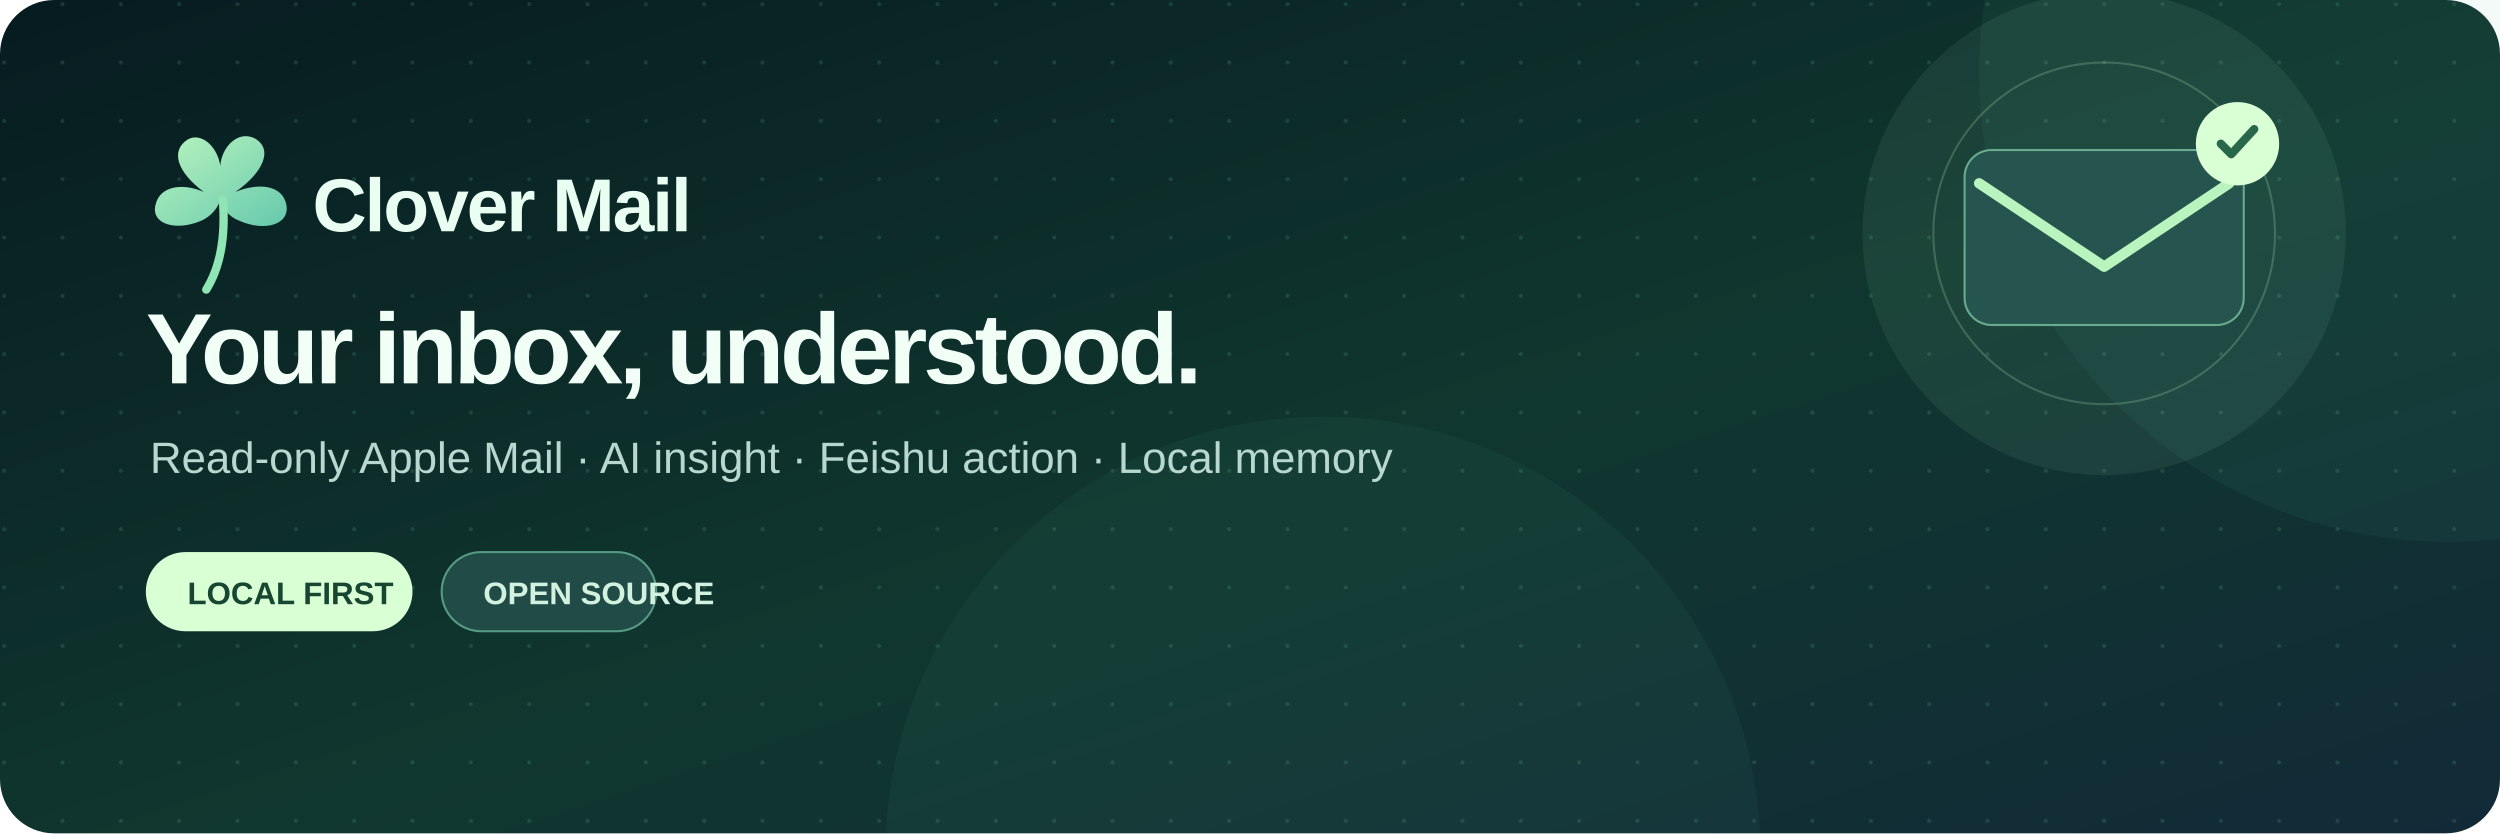
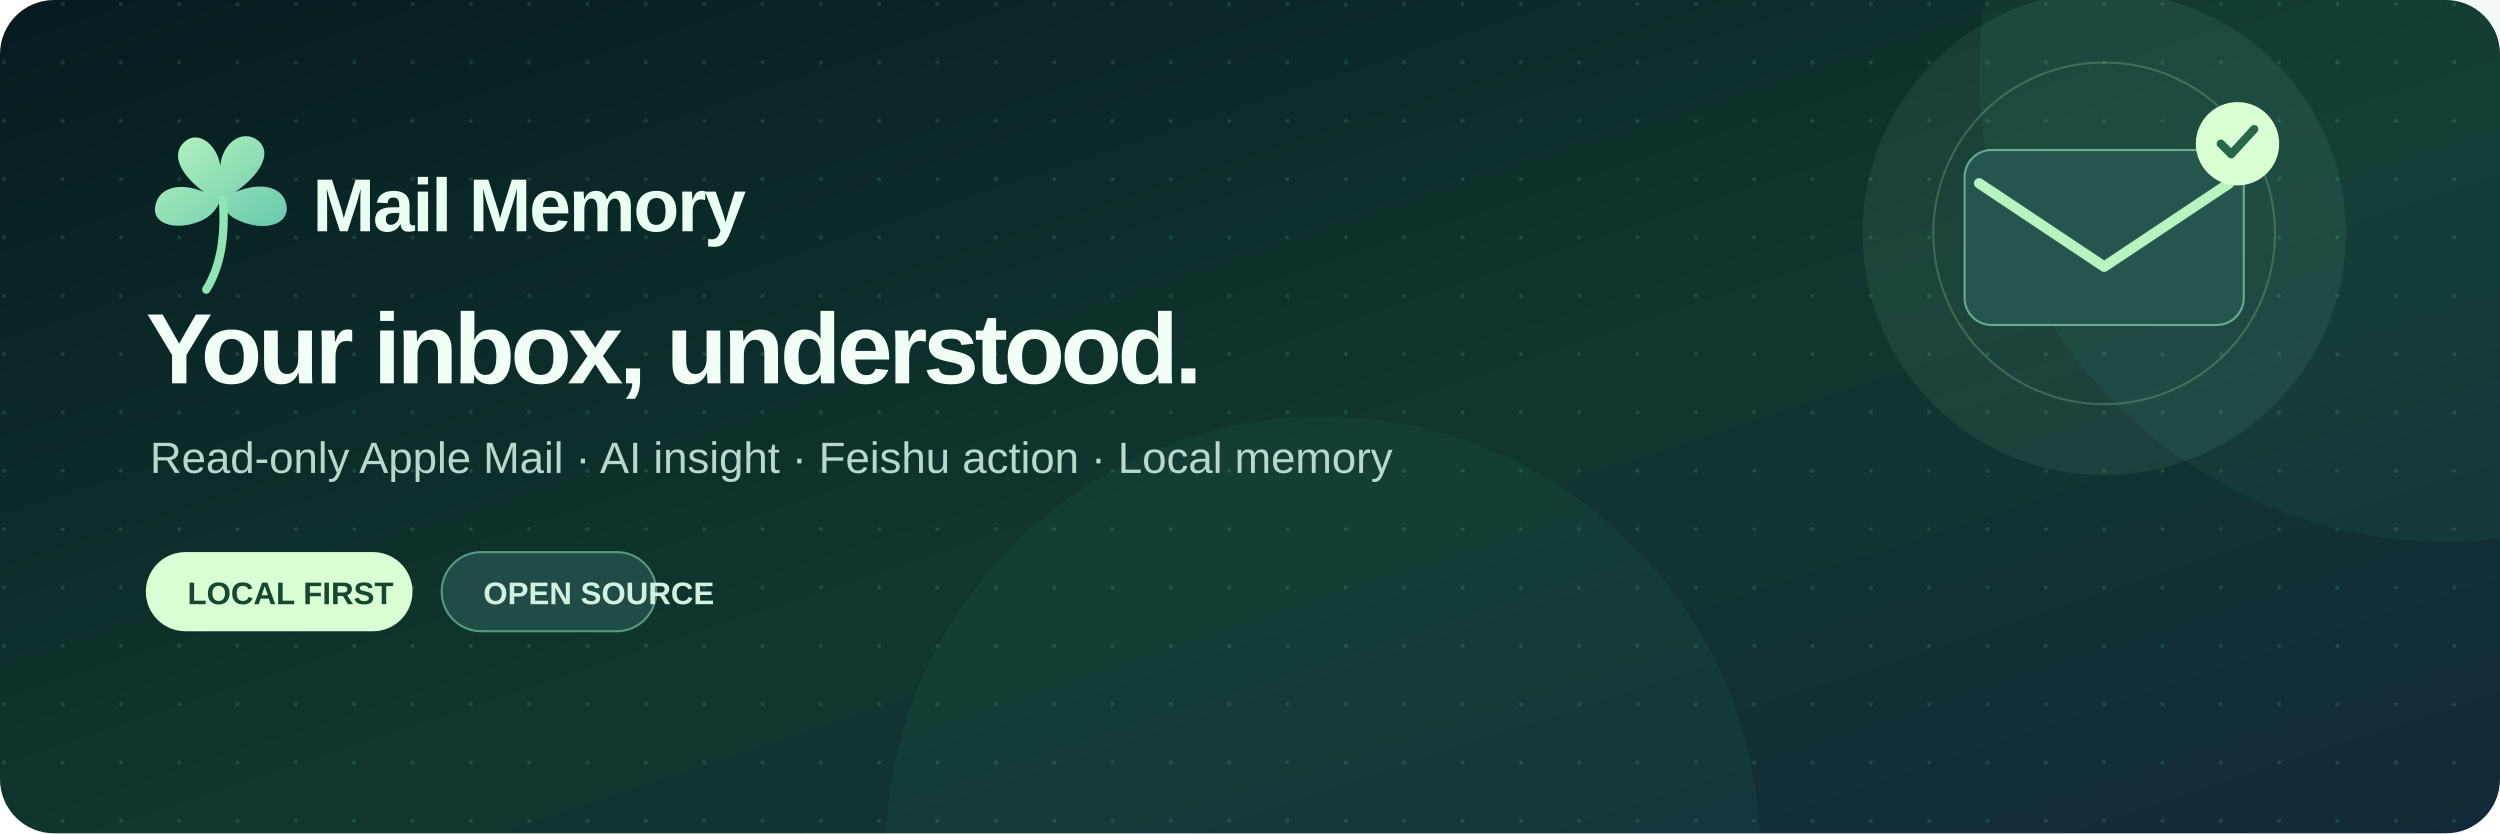
- <svg xmlns="http://www.w3.org/2000/svg" width="1200" height="400" viewBox="0 0 1200 400" role="img" aria-label="Clover Mail: from scattered inboxes to one clear daily view">
+ <svg xmlns="http://www.w3.org/2000/svg" width="1200" height="400" viewBox="0 0 1200 400" role="img" aria-label="Mail Memory / 邮件记忆库: from scattered inboxes to one clear daily view / 把散落收件箱变成清晰的每日视图">
  <defs>
    <linearGradient id="bg" x2="1" y2="1">
      <stop stop-color="#071b20" />
      <stop offset=".55" stop-color="#10372f" />
      <stop offset="1" stop-color="#122a38" />
    </linearGradient>
    <linearGradient id="accent" x2="1" y2="1">
      <stop stop-color="#b9f4bf" />
      <stop offset="1" stop-color="#66c9ad" />
    </linearGradient>
    <linearGradient id="card" x2="1" y2="1">
      <stop stop-color="#173e3d" />
      <stop offset="1" stop-color="#153241" />
    </linearGradient>
    <filter id="shadow">
      <feDropShadow dx="0" dy="16" stdDeviation="24" flood-color="#001111" flood-opacity=".35" />
    </filter>
    <pattern id="dots" width="28" height="28" patternUnits="userSpaceOnUse">
      <circle cx="2" cy="2" r="1" fill="#82dfba" opacity=".14" />
    </pattern>
  </defs>
  <rect width="1200" height="400" rx="26" fill="url(#bg)" />
  <rect width="1200" height="400" rx="26" fill="url(#dots)" />
  <circle cx="1175" cy="35" r="225" fill="#52ba91" opacity=".07" />
  <circle cx="635" cy="410" r="210" fill="#67dfb3" opacity=".05" />
  <g transform="translate(70,61)">
    <g fill="url(#accent)">
      <path d="M27 29C7 14 3-1 15-9c10-6 22 5 24 19C40-4 52-16 64-10c14 8 6 25-14 39 17-7 34-5 37 9 3 15-16 20-34 12-8-3-12-9-14-15-2 6-7 12-14 15C6 58-12 52-8 38-5 25 11 22 27 29Z" transform="translate(10,12) scale(.66)" />
      <path d="M37 35Q39 62 29 78" fill="none" stroke="#90e5b4" stroke-width="4" stroke-linecap="round" />
    </g>
-     <text x="80" y="50" fill="#e9fff1" font-family="Arial, Helvetica, sans-serif" font-weight="700" font-size="36" letter-spacing="-1">Clover Mail</text>
+     <text x="80" y="50" fill="#e9fff1" font-family="Arial, Helvetica, sans-serif" font-weight="700" font-size="36" letter-spacing="-1">Mail Memory</text>
    <text x="0" y="123" fill="#f2fff6" font-family="Arial, Helvetica, sans-serif" font-weight="700" font-size="48" letter-spacing="-2">Your inbox, understood.</text>
    <text x="2" y="166" fill="#b8d8cf" font-family="Arial, Helvetica, sans-serif" font-size="21">Read-only Apple Mail  ·  AI insight  ·  Feishu action  ·  Local memory</text>
    <rect x="0" y="204" width="128" height="38" rx="19" fill="#d9ffd4" />
    <text x="20" y="229" fill="#184632" font-family="Arial, Helvetica, sans-serif" font-size="15" font-weight="700">LOCAL FIRST</text>
    <rect x="142" y="204" width="103" height="38" rx="19" fill="#214b47" stroke="#559b83" />
    <text x="162" y="229" fill="#d2f2df" font-family="Arial, Helvetica, sans-serif" font-size="15" font-weight="700">OPEN SOURCE</text>
  </g>
  <circle cx="1010" cy="112" r="116" fill="#a2e8b9" opacity=".08" />
  <circle cx="1010" cy="112" r="82" fill="none" stroke="#b9f4bf" stroke-opacity=".22" />
  <rect x="943" y="72" width="134" height="84" rx="13" fill="#25554e" stroke="#87d4ae" stroke-opacity=".7" />
  <path d="M950 88L1010 128 1070 88" fill="none" stroke="#b9f4bf" stroke-width="5" stroke-linecap="round" stroke-linejoin="round" />
  <circle cx="1074" cy="69" r="20" fill="#d9ffd4" />
  <path d="M1066 69l5 5 11-12" fill="none" stroke="#28674a" stroke-width="4" stroke-linecap="round" stroke-linejoin="round" />
</svg>
